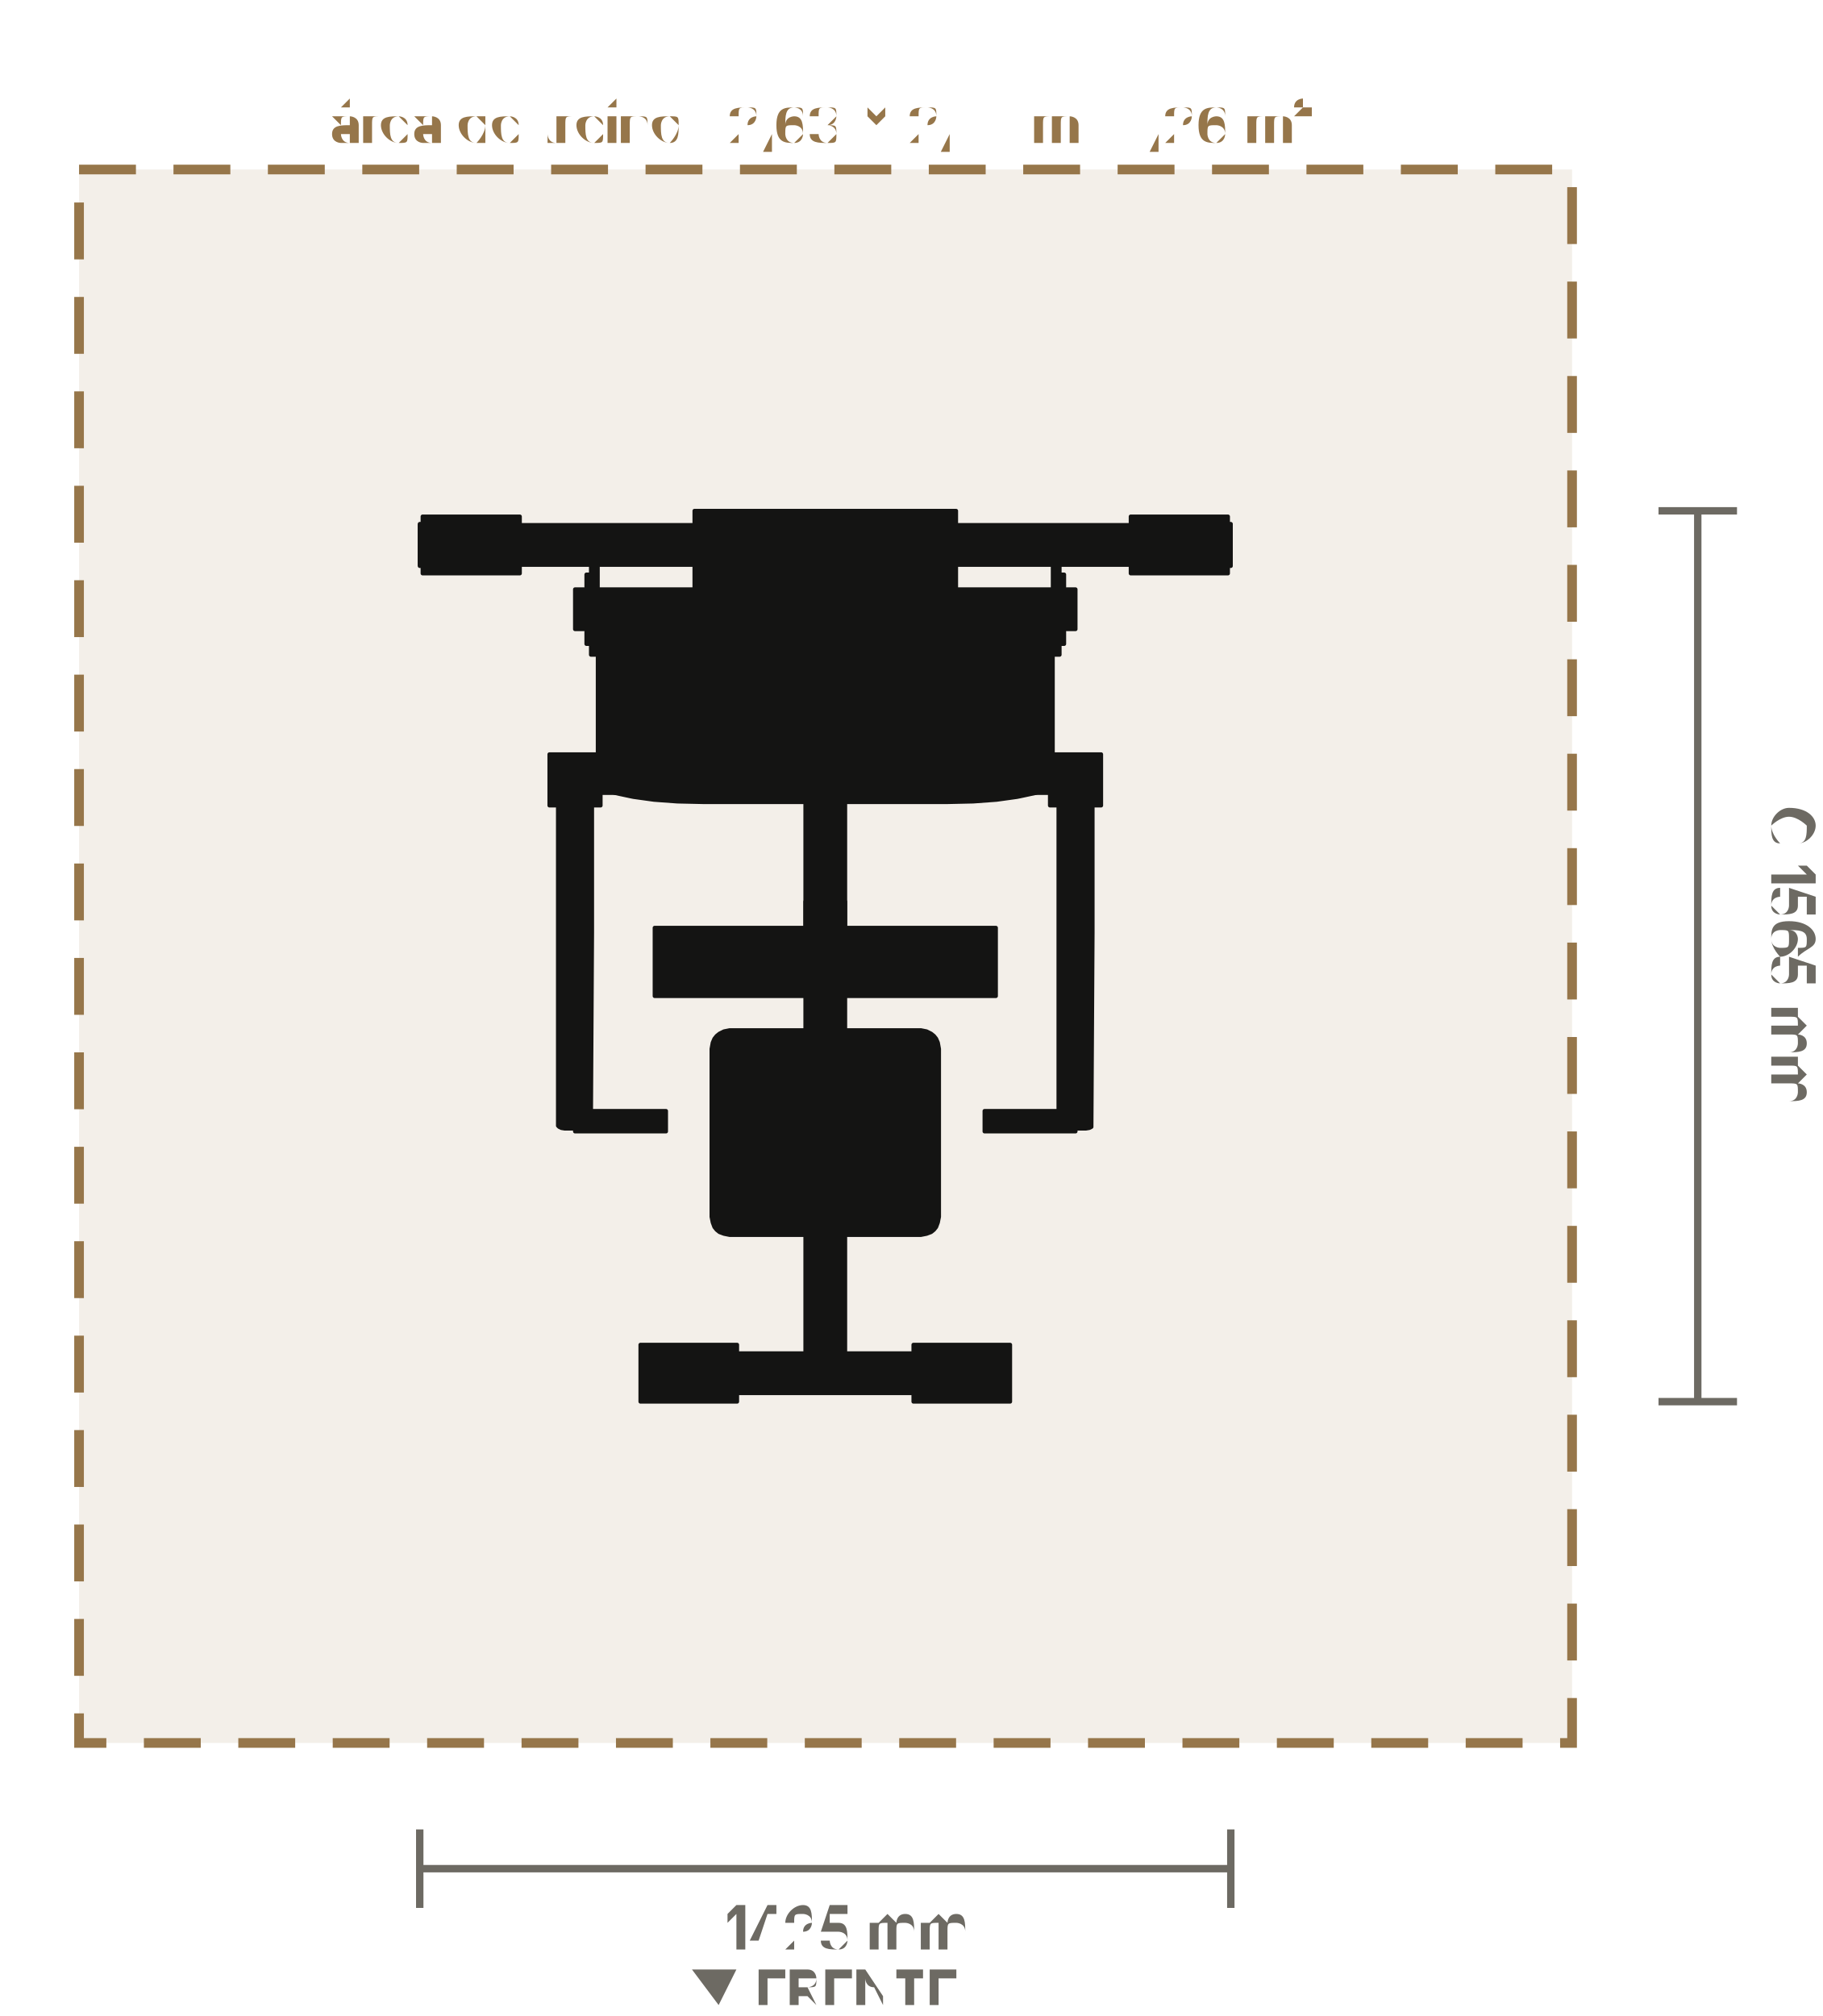
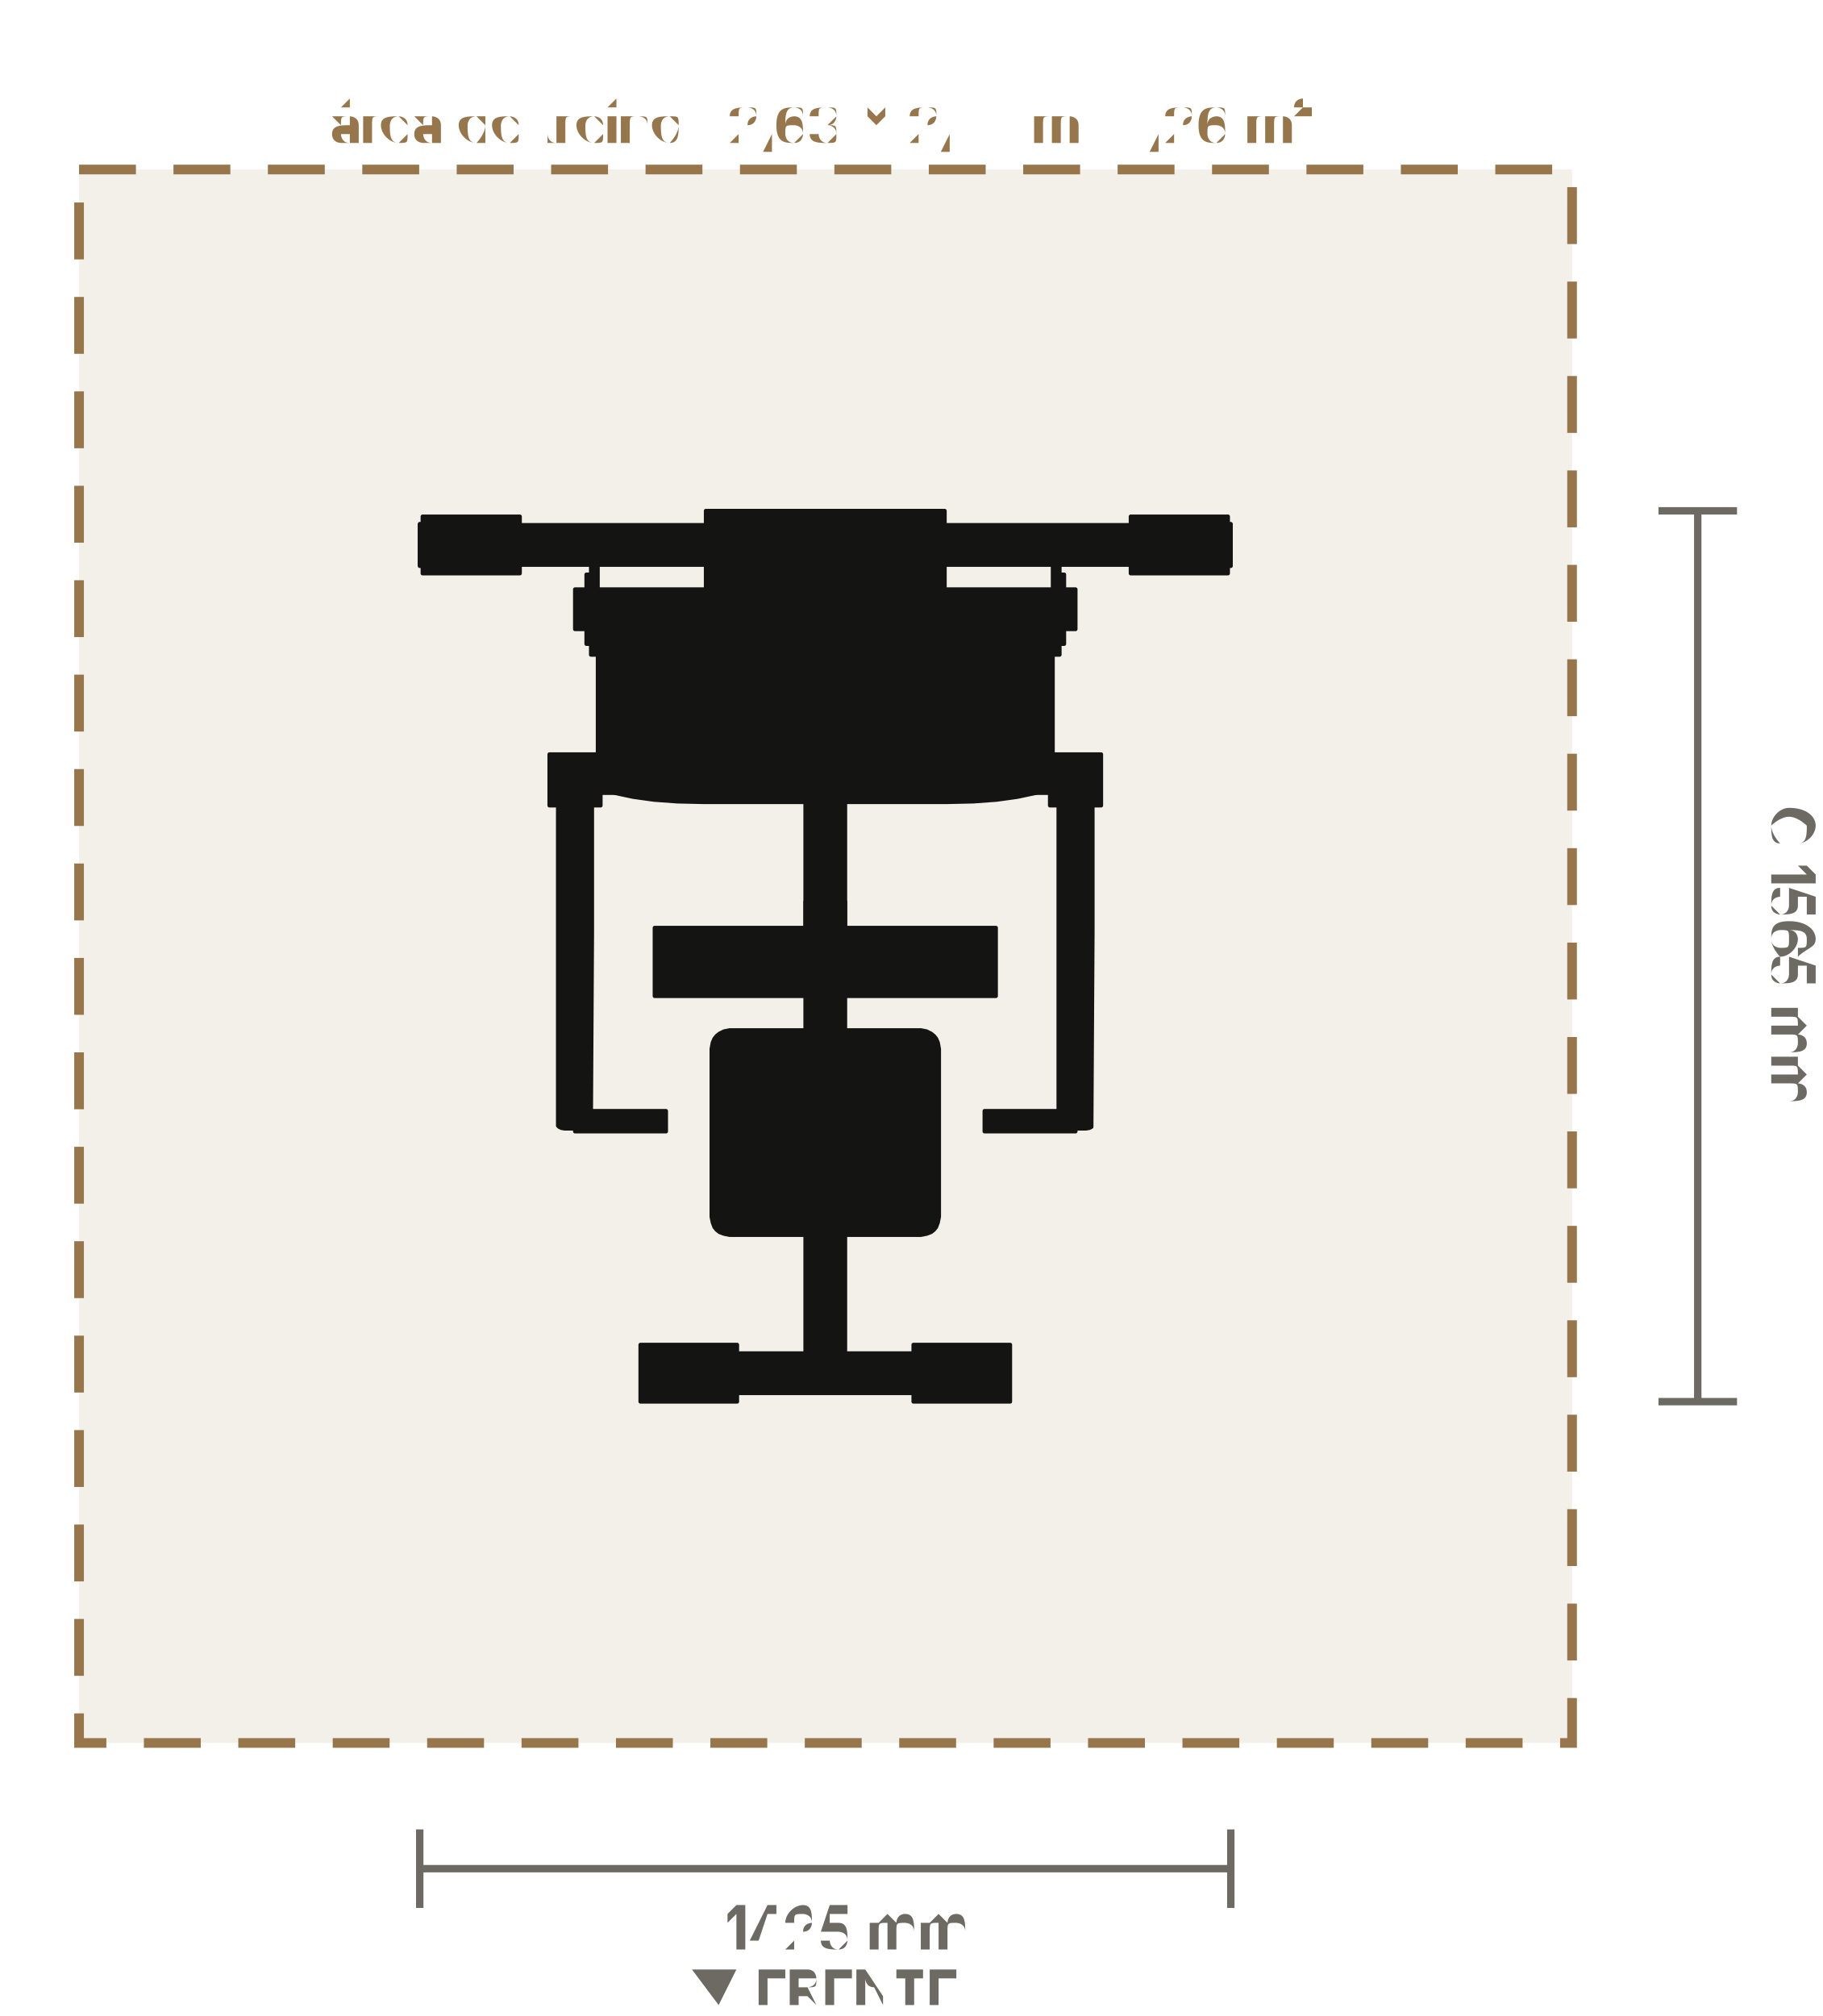
<svg xmlns="http://www.w3.org/2000/svg" viewBox="-1.451 -1.681 3.204 3.544" role="img" aria-label="Planta do Puxada Fixa (LD-B021): 1425 × 1566 mm, com 60 cm de área de treino em volta" data-equipment="LD-B021" data-unit="m">
  <rect class="eq-zone" x="-1.312" y="-1.383" width="2.625" height="2.766" style="fill:#96764a;fill-opacity:.12;stroke:#96764a;stroke-width:0.017;stroke-dasharray:0.1 0.066" />
  <text class="eq-zone-label" x="0" y="-1.433" style="font-family:Barlow,Inter,Arial,sans-serif;font-size:0.095px;fill:#96764a;text-anchor:middle">área de treino · 2,63 × 2,77 m · 7,26 m²</text>
  <g class="eq-parts">
    <polygon class="eq-part" points="-0.713,-0.758 0.713,-0.758 0.713,-0.688 -0.713,-0.688" style="fill:#141413;stroke:#141413;stroke-width:0.007;stroke-linejoin:round" />
    <polygon class="eq-part" points="-0.035,-0.723 0.035,-0.723 0.035,0.733 -0.035,0.733" style="fill:#141413;stroke:#141413;stroke-width:0.007;stroke-linejoin:round" />
    <polygon class="eq-part" points="-0.3,0.698 0.3,0.698 0.3,0.768 -0.3,0.768" style="fill:#141413;stroke:#141413;stroke-width:0.007;stroke-linejoin:round" />
    <polygon class="eq-part" points="-0.708,-0.773 -0.537,-0.773 -0.537,-0.673 -0.708,-0.673" style="fill:#141413;stroke:#141413;stroke-width:0.007;stroke-linejoin:round" />
    <polygon class="eq-part" points="-0.689,-0.723 -0.688,-0.726 -0.687,-0.729 -0.685,-0.731 -0.683,-0.733 -0.68,-0.734 -0.677,-0.734 -0.675,-0.734 -0.672,-0.733 -0.67,-0.731 -0.668,-0.729 -0.667,-0.726 -0.666,-0.723 -0.667,-0.72 -0.668,-0.718 -0.67,-0.715 -0.672,-0.714 -0.675,-0.712 -0.677,-0.712 -0.68,-0.712 -0.683,-0.714 -0.685,-0.715 -0.687,-0.718 -0.688,-0.72" style="fill:#141413;stroke:#141413;stroke-width:0.007;stroke-linejoin:round" />
    <polygon class="eq-part" points="-0.579,-0.723 -0.578,-0.726 -0.577,-0.729 -0.575,-0.731 -0.573,-0.733 -0.57,-0.734 -0.568,-0.734 -0.565,-0.734 -0.562,-0.733 -0.56,-0.731 -0.558,-0.729 -0.557,-0.726 -0.556,-0.723 -0.557,-0.72 -0.558,-0.718 -0.56,-0.715 -0.562,-0.714 -0.565,-0.712 -0.568,-0.712 -0.57,-0.712 -0.573,-0.714 -0.575,-0.715 -0.577,-0.718 -0.578,-0.72" style="fill:#141413;stroke:#141413;stroke-width:0.007;stroke-linejoin:round" />
    <polygon class="eq-part" points="-0.325,0.683 -0.155,0.683 -0.155,0.783 -0.325,0.783" style="fill:#141413;stroke:#141413;stroke-width:0.007;stroke-linejoin:round" />
    <polygon class="eq-part" points="-0.306,0.733 -0.306,0.73 -0.304,0.728 -0.303,0.725 -0.3,0.724 -0.298,0.722 -0.295,0.722 -0.292,0.722 -0.289,0.724 -0.287,0.725 -0.285,0.728 -0.284,0.73 -0.284,0.733 -0.284,0.736 -0.285,0.739 -0.287,0.741 -0.289,0.743 -0.292,0.744 -0.295,0.744 -0.298,0.744 -0.3,0.743 -0.303,0.741 -0.304,0.739 -0.306,0.736" style="fill:#141413;stroke:#141413;stroke-width:0.007;stroke-linejoin:round" />
    <polygon class="eq-part" points="-0.196,0.733 -0.196,0.73 -0.195,0.728 -0.193,0.725 -0.191,0.724 -0.188,0.722 -0.185,0.722 -0.182,0.722 -0.179,0.724 -0.177,0.725 -0.175,0.728 -0.174,0.73 -0.174,0.733 -0.174,0.736 -0.175,0.739 -0.177,0.741 -0.179,0.743 -0.182,0.744 -0.185,0.744 -0.188,0.744 -0.191,0.743 -0.193,0.741 -0.195,0.739 -0.196,0.736" style="fill:#141413;stroke:#141413;stroke-width:0.007;stroke-linejoin:round" />
    <polygon class="eq-part" points="-0.713,-0.76 -0.701,-0.76 -0.701,-0.686 -0.713,-0.686" style="fill:#141413;stroke:#141413;stroke-width:0.007;stroke-linejoin:round" />
    <polygon class="eq-part" points="-0.3,0.696 -0.288,0.696 -0.288,0.77 -0.3,0.77" style="fill:#141413;stroke:#141413;stroke-width:0.007;stroke-linejoin:round" />
    <polygon class="eq-part" points="0.537,-0.773 0.708,-0.773 0.708,-0.673 0.537,-0.673" style="fill:#141413;stroke:#141413;stroke-width:0.007;stroke-linejoin:round" />
    <polygon class="eq-part" points="0.556,-0.723 0.557,-0.726 0.558,-0.729 0.56,-0.731 0.562,-0.733 0.565,-0.734 0.568,-0.734 0.57,-0.734 0.573,-0.733 0.575,-0.731 0.577,-0.729 0.578,-0.726 0.579,-0.723 0.578,-0.72 0.577,-0.718 0.575,-0.715 0.573,-0.714 0.57,-0.712 0.568,-0.712 0.565,-0.712 0.562,-0.714 0.56,-0.715 0.558,-0.718 0.557,-0.72" style="fill:#141413;stroke:#141413;stroke-width:0.007;stroke-linejoin:round" />
    <polygon class="eq-part" points="0.666,-0.723 0.667,-0.726 0.668,-0.729 0.67,-0.731 0.672,-0.733 0.675,-0.734 0.677,-0.734 0.68,-0.734 0.683,-0.733 0.685,-0.731 0.687,-0.729 0.688,-0.726 0.689,-0.723 0.688,-0.72 0.687,-0.718 0.685,-0.715 0.683,-0.714 0.68,-0.712 0.677,-0.712 0.675,-0.712 0.672,-0.714 0.67,-0.715 0.668,-0.718 0.667,-0.72" style="fill:#141413;stroke:#141413;stroke-width:0.007;stroke-linejoin:round" />
    <polygon class="eq-part" points="0.155,0.683 0.325,0.683 0.325,0.783 0.155,0.783" style="fill:#141413;stroke:#141413;stroke-width:0.007;stroke-linejoin:round" />
    <polygon class="eq-part" points="0.174,0.733 0.174,0.73 0.175,0.728 0.177,0.725 0.179,0.724 0.182,0.722 0.185,0.722 0.188,0.722 0.191,0.724 0.193,0.725 0.195,0.728 0.196,0.73 0.196,0.733 0.196,0.736 0.195,0.739 0.193,0.741 0.191,0.743 0.188,0.744 0.185,0.744 0.182,0.744 0.179,0.743 0.177,0.741 0.175,0.739 0.174,0.736" style="fill:#141413;stroke:#141413;stroke-width:0.007;stroke-linejoin:round" />
    <polygon class="eq-part" points="0.284,0.733 0.284,0.73 0.285,0.728 0.287,0.725 0.289,0.724 0.292,0.722 0.295,0.722 0.298,0.722 0.3,0.724 0.303,0.725 0.304,0.728 0.306,0.73 0.306,0.733 0.306,0.736 0.304,0.739 0.303,0.741 0.3,0.743 0.298,0.744 0.295,0.744 0.292,0.744 0.289,0.743 0.287,0.741 0.285,0.739 0.284,0.736" style="fill:#141413;stroke:#141413;stroke-width:0.007;stroke-linejoin:round" />
    <polygon class="eq-part" points="0.701,-0.76 0.713,-0.76 0.713,-0.686 0.701,-0.686" style="fill:#141413;stroke:#141413;stroke-width:0.007;stroke-linejoin:round" />
    <polygon class="eq-part" points="0.288,0.696 0.3,0.696 0.3,0.77 0.288,0.77" style="fill:#141413;stroke:#141413;stroke-width:0.007;stroke-linejoin:round" />
-     <polygon class="eq-part" points="-0.2,-0.753 -0.17,-0.753 -0.17,-0.513 -0.2,-0.513" style="fill:#141413;stroke:#141413;stroke-width:0.007;stroke-linejoin:round" />
-     <polygon class="eq-part" points="0.17,-0.753 0.2,-0.753 0.2,-0.513 0.17,-0.513" style="fill:#141413;stroke:#141413;stroke-width:0.007;stroke-linejoin:round" />
-     <polygon class="eq-part" points="-0.2,-0.753 0.2,-0.753 0.2,-0.513 -0.2,-0.513" style="fill:#141413;stroke:#141413;stroke-width:0.007;stroke-linejoin:round" />
-     <polygon class="eq-part" points="-0.23,-0.783 0.23,-0.783 0.23,-0.483 -0.23,-0.483" style="fill:#141413;stroke:#141413;stroke-width:0.007;stroke-linejoin:round" />
-     <polygon class="eq-part" points="-0.16,-0.753 0.16,-0.753 0.16,-0.739 -0.16,-0.739" style="fill:#141413;stroke:#141413;stroke-width:0.007;stroke-linejoin:round" />
+     <polygon class="eq-part" points="-0.18,-0.753 -0.15,-0.753 -0.15,-0.513 -0.18,-0.513" style="fill:#141413;stroke:#141413;stroke-width:0.007;stroke-linejoin:round" />
+     <polygon class="eq-part" points="0.15,-0.753 0.18,-0.753 0.18,-0.513 0.15,-0.513" style="fill:#141413;stroke:#141413;stroke-width:0.007;stroke-linejoin:round" />
+     <polygon class="eq-part" points="-0.18,-0.753 0.18,-0.753 0.18,-0.513 -0.18,-0.513" style="fill:#141413;stroke:#141413;stroke-width:0.007;stroke-linejoin:round" />
+     <polygon class="eq-part" points="-0.21,-0.783 0.21,-0.783 0.21,-0.483 -0.21,-0.483" style="fill:#141413;stroke:#141413;stroke-width:0.007;stroke-linejoin:round" />
+     <polygon class="eq-part" points="-0.14,-0.753 0.14,-0.753 0.14,-0.739 -0.14,-0.739" style="fill:#141413;stroke:#141413;stroke-width:0.007;stroke-linejoin:round" />
    <polygon class="eq-part" points="-0.105,-0.739 -0.075,-0.739 -0.075,-0.729 -0.105,-0.729" style="fill:#141413;stroke:#141413;stroke-width:0.007;stroke-linejoin:round" />
    <polygon class="eq-part" points="0.075,-0.739 0.105,-0.739 0.105,-0.729 0.075,-0.729" style="fill:#141413;stroke:#141413;stroke-width:0.007;stroke-linejoin:round" />
-     <polygon class="eq-part" points="-0.2,-0.525 0,-0.525 0,-0.513 -0.2,-0.513" style="fill:#141413;stroke:#141413;stroke-width:0.007;stroke-linejoin:round" />
-     <polygon class="eq-part" points="0.07,-0.525 0.2,-0.525 0.2,-0.513 0.07,-0.513" style="fill:#141413;stroke:#141413;stroke-width:0.007;stroke-linejoin:round" />
-     <polygon class="eq-part" points="-0.17,-0.513 -0.03,-0.513 -0.03,-0.509 -0.17,-0.509" style="fill:#141413;stroke:#141413;stroke-width:0.007;stroke-linejoin:round" />
+     <polygon class="eq-part" points="-0.18,-0.525 0.02,-0.525 0.02,-0.513 -0.18,-0.513" style="fill:#141413;stroke:#141413;stroke-width:0.007;stroke-linejoin:round" />
+     <polygon class="eq-part" points="0.09,-0.525 0.18,-0.525 0.18,-0.513 0.09,-0.513" style="fill:#141413;stroke:#141413;stroke-width:0.007;stroke-linejoin:round" />
+     <polygon class="eq-part" points="-0.15,-0.513 -0.01,-0.513 -0.01,-0.509 -0.15,-0.509" style="fill:#141413;stroke:#141413;stroke-width:0.007;stroke-linejoin:round" />
    <polygon class="eq-part" points="-0.09,-0.633 -0.09,-0.636 -0.089,-0.638 -0.087,-0.64 -0.085,-0.642 -0.083,-0.643 -0.08,-0.643 -0.077,-0.643 -0.075,-0.642 -0.073,-0.64 -0.071,-0.638 -0.07,-0.636 -0.07,-0.633 -0.07,-0.63 -0.071,-0.628 -0.073,-0.626 -0.075,-0.624 -0.077,-0.623 -0.08,-0.623 -0.083,-0.623 -0.085,-0.624 -0.087,-0.626 -0.089,-0.628 -0.09,-0.63" style="fill:#141413;stroke:#141413;stroke-width:0.007;stroke-linejoin:round" />
    <polygon class="eq-part" points="0.07,-0.633 0.07,-0.636 0.071,-0.638 0.073,-0.64 0.075,-0.642 0.077,-0.643 0.08,-0.643 0.083,-0.643 0.085,-0.642 0.087,-0.64 0.089,-0.638 0.09,-0.636 0.09,-0.633 0.09,-0.63 0.089,-0.628 0.087,-0.626 0.085,-0.624 0.083,-0.623 0.08,-0.623 0.077,-0.623 0.075,-0.624 0.073,-0.626 0.071,-0.628 0.07,-0.63" style="fill:#141413;stroke:#141413;stroke-width:0.007;stroke-linejoin:round" />
    <polygon class="eq-part" points="-0.13,-0.713 0.13,-0.713 0.13,-0.553 -0.13,-0.553" style="fill:#141413;stroke:#141413;stroke-width:0.007;stroke-linejoin:round" />
    <polygon class="eq-part" points="-0.13,-0.713 0.13,-0.713 0.13,-0.553 -0.13,-0.553" style="fill:#141413;stroke:#141413;stroke-width:0.007;stroke-linejoin:round" />
    <polygon class="eq-part" points="-0.004,-0.633 -0.004,-0.634 -0.004,-0.635 -0.003,-0.636 -0.002,-0.636 -0.001,-0.637 0,-0.637 0.001,-0.637 0.002,-0.636 0.003,-0.636 0.004,-0.635 0.004,-0.634 0.004,-0.633 0.004,-0.632 0.004,-0.631 0.003,-0.63 0.002,-0.629 0.001,-0.629 0,-0.629 -0.001,-0.629 -0.002,-0.629 -0.003,-0.63 -0.004,-0.631 -0.004,-0.632" style="fill:#141413;stroke:#141413;stroke-width:0.007;stroke-linejoin:round" />
    <polygon class="eq-part" points="-0.12,-0.698 0.12,-0.698 0.12,-0.568 -0.12,-0.568" style="fill:#141413;stroke:#141413;stroke-width:0.007;stroke-linejoin:round" />
    <polygon class="eq-part" points="-0.12,-0.698 0.12,-0.698 0.12,-0.568 -0.12,-0.568" style="fill:#141413;stroke:#141413;stroke-width:0.007;stroke-linejoin:round" />
    <polygon class="eq-part" points="-0.12,-0.698 0.12,-0.698 0.12,-0.568 -0.12,-0.568" style="fill:#141413;stroke:#141413;stroke-width:0.007;stroke-linejoin:round" />
    <polygon class="eq-part" points="-0.12,-0.698 0.12,-0.698 0.12,-0.568 -0.12,-0.568" style="fill:#141413;stroke:#141413;stroke-width:0.007;stroke-linejoin:round" />
    <polygon class="eq-part" points="-0.12,-0.698 0.12,-0.698 0.12,-0.568 -0.12,-0.568" style="fill:#141413;stroke:#141413;stroke-width:0.007;stroke-linejoin:round" />
    <polygon class="eq-part" points="-0.12,-0.698 0.12,-0.698 0.12,-0.568 -0.12,-0.568" style="fill:#141413;stroke:#141413;stroke-width:0.007;stroke-linejoin:round" />
    <polygon class="eq-part" points="-0.12,-0.698 0.12,-0.698 0.12,-0.568 -0.12,-0.568" style="fill:#141413;stroke:#141413;stroke-width:0.007;stroke-linejoin:round" />
    <polygon class="eq-part" points="-0.12,-0.698 0.12,-0.698 0.12,-0.568 -0.12,-0.568" style="fill:#141413;stroke:#141413;stroke-width:0.007;stroke-linejoin:round" />
    <polygon class="eq-part" points="-0.12,-0.698 0.12,-0.698 0.12,-0.568 -0.12,-0.568" style="fill:#141413;stroke:#141413;stroke-width:0.007;stroke-linejoin:round" />
    <polygon class="eq-part" points="-0.12,-0.698 0.12,-0.698 0.12,-0.568 -0.12,-0.568" style="fill:#141413;stroke:#141413;stroke-width:0.007;stroke-linejoin:round" />
    <polygon class="eq-part" points="-0.12,-0.698 0.12,-0.698 0.12,-0.568 -0.12,-0.568" style="fill:#141413;stroke:#141413;stroke-width:0.007;stroke-linejoin:round" />
    <polygon class="eq-part" points="-0.12,-0.698 0.12,-0.698 0.12,-0.568 -0.12,-0.568" style="fill:#141413;stroke:#141413;stroke-width:0.007;stroke-linejoin:round" />
    <polygon class="eq-part" points="-0.12,-0.698 0.12,-0.698 0.12,-0.568 -0.12,-0.568" style="fill:#141413;stroke:#141413;stroke-width:0.007;stroke-linejoin:round" />
    <polygon class="eq-part" points="-0.12,-0.698 0.12,-0.698 0.12,-0.568 -0.12,-0.568" style="fill:#141413;stroke:#141413;stroke-width:0.007;stroke-linejoin:round" />
    <polygon class="eq-part" points="-0.12,-0.698 0.12,-0.698 0.12,-0.568 -0.12,-0.568" style="fill:#141413;stroke:#141413;stroke-width:0.007;stroke-linejoin:round" />
    <polygon class="eq-part" points="-0.006,-0.633 -0.006,-0.635 -0.005,-0.636 -0.004,-0.637 -0.003,-0.638 -0.002,-0.639 0,-0.639 0.002,-0.639 0.003,-0.638 0.004,-0.637 0.005,-0.636 0.006,-0.635 0.006,-0.633 0.006,-0.631 0.005,-0.63 0.004,-0.629 0.003,-0.628 0.002,-0.627 0,-0.627 -0.002,-0.627 -0.003,-0.628 -0.004,-0.629 -0.005,-0.63 -0.006,-0.631" style="fill:#141413;stroke:#141413;stroke-width:0.007;stroke-linejoin:round" />
    <polygon class="eq-part" points="-0.006,-0.588 0.006,-0.588 0.006,-0.518 -0.006,-0.518" style="fill:#141413;stroke:#141413;stroke-width:0.007;stroke-linejoin:round" />
-     <polygon class="eq-part" points="-0.17,-0.753 0.17,-0.753 0.17,-0.741 -0.17,-0.741" style="fill:#141413;stroke:#141413;stroke-width:0.007;stroke-linejoin:round" />
+     <polygon class="eq-part" points="-0.15,-0.753 0.15,-0.753 0.15,-0.741 -0.15,-0.741" style="fill:#141413;stroke:#141413;stroke-width:0.007;stroke-linejoin:round" />
    <polygon class="eq-part" points="-0.035,0.287 -0.035,0.284 -0.033,0.281 -0.032,0.279 -0.029,0.277 -0.026,0.276 -0.023,0.275 0.023,0.275 0.026,0.276 0.029,0.277 0.032,0.279 0.033,0.281 0.035,0.284 0.035,0.287 0.035,0.333 0.035,0.336 0.033,0.339 0.032,0.342 0.029,0.344 0.026,0.345 0.023,0.345 -0.023,0.345 -0.026,0.345 -0.029,0.344 -0.032,0.342 -0.033,0.339 -0.035,0.336 -0.035,0.333" style="fill:#141413;stroke:#141413;stroke-width:0.007;stroke-linejoin:round" />
    <polygon class="eq-part" points="-0.047,0.333 -0.047,0.288 -0.035,0.288 -0.035,0.333" style="fill:#141413;stroke:#141413;stroke-width:0.007;stroke-linejoin:round" />
    <polygon class="eq-part" points="-0.117,0.31 -0.117,0.308 -0.117,0.307 -0.117,0.305 -0.116,0.304 -0.116,0.303 -0.115,0.303 -0.035,0.303 -0.034,0.303 -0.034,0.304 -0.033,0.305 -0.033,0.307 -0.033,0.308 -0.033,0.31 -0.033,0.312 -0.033,0.314 -0.033,0.315 -0.034,0.316 -0.034,0.317 -0.035,0.317 -0.115,0.317 -0.116,0.317 -0.116,0.316 -0.117,0.315 -0.117,0.314 -0.117,0.312" style="fill:#141413;stroke:#141413;stroke-width:0.007;stroke-linejoin:round" />
    <polygon class="eq-part" points="-0.2,0.458 -0.2,0.163 -0.198,0.152 -0.195,0.145 -0.191,0.14 -0.186,0.136 -0.178,0.132 -0.168,0.13 0.168,0.13 0.178,0.132 0.186,0.136 0.191,0.14 0.195,0.145 0.198,0.152 0.2,0.163 0.2,0.458 0.198,0.468 0.195,0.476 0.191,0.481 0.186,0.485 0.178,0.488 0.168,0.49 -0.168,0.49 -0.178,0.488 -0.186,0.485 -0.191,0.481 -0.195,0.476 -0.198,0.468" style="fill:#141413;stroke:#141413;stroke-width:0.007;stroke-linejoin:round" />
    <polygon class="eq-part" points="-0.035,-0.033 -0.035,-0.047 -0.035,-0.096 -0.033,-0.099 -0.032,-0.101 -0.029,-0.103 -0.026,-0.104 -0.023,-0.105 0.023,-0.105 0.026,-0.104 0.029,-0.103 0.032,-0.101 0.033,-0.099 0.035,-0.096 0.035,-0.093 0.035,-0.047 0.035,-0.033 0.035,0.016 0.033,0.019 0.032,0.021 0.029,0.023 0.026,0.025 0.023,0.025 -0.023,0.025 -0.026,0.025 -0.029,0.023 -0.032,0.021 -0.033,0.019 -0.035,0.016 -0.035,0.013" style="fill:#141413;stroke:#141413;stroke-width:0.007;stroke-linejoin:round" />
    <polygon class="eq-part" points="-0.3,-0.05 0.3,-0.05 0.3,0.07 -0.3,0.07" style="fill:#141413;stroke:#141413;stroke-width:0.007;stroke-linejoin:round" />
    <polygon class="eq-part" points="-0.485,-0.355 -0.395,-0.355 -0.395,-0.265 -0.485,-0.265" style="fill:#141413;stroke:#141413;stroke-width:0.007;stroke-linejoin:round" />
    <polygon class="eq-part" points="-0.47,-0.042 -0.47,-0.308 -0.468,-0.312 -0.464,-0.313 -0.458,-0.313 -0.422,-0.313 -0.416,-0.313 -0.412,-0.312 -0.41,-0.312 -0.41,-0.308 -0.41,-0.042 -0.412,0.3 -0.416,0.302 -0.422,0.303 -0.458,0.303 -0.464,0.302 -0.468,0.3 -0.47,0.298" style="fill:#141413;stroke:#141413;stroke-width:0.007;stroke-linejoin:round" />
    <polygon class="eq-part" points="-0.44,0.272 -0.28,0.272 -0.28,0.308 -0.44,0.308" style="fill:#141413;stroke:#141413;stroke-width:0.007;stroke-linejoin:round" />
    <polygon class="eq-part" points="0.395,-0.355 0.485,-0.355 0.485,-0.265 0.395,-0.265" style="fill:#141413;stroke:#141413;stroke-width:0.007;stroke-linejoin:round" />
    <polygon class="eq-part" points="0.41,-0.042 0.41,-0.308 0.412,-0.312 0.416,-0.313 0.422,-0.313 0.458,-0.313 0.464,-0.313 0.468,-0.312 0.47,-0.312 0.47,-0.308 0.47,-0.042 0.468,0.3 0.464,0.302 0.458,0.303 0.422,0.303 0.416,0.302 0.412,0.3 0.41,0.298" style="fill:#141413;stroke:#141413;stroke-width:0.007;stroke-linejoin:round" />
    <polygon class="eq-part" points="0.28,0.272 0.44,0.272 0.44,0.308 0.28,0.308" style="fill:#141413;stroke:#141413;stroke-width:0.007;stroke-linejoin:round" />
    <polygon class="eq-part" points="-0.4,-0.632 -0.398,-0.638 -0.394,-0.643 -0.388,-0.644 0.388,-0.644 0.394,-0.643 0.398,-0.638 0.4,-0.632 0.4,-0.587 0.4,-0.313 0.398,-0.307 0.392,-0.299 0.388,-0.295 0.37,-0.287 0.342,-0.281 0.337,-0.28 0.301,-0.275 0.26,-0.272 0.215,-0.271 -0.215,-0.271 -0.26,-0.272 -0.301,-0.275 -0.337,-0.28 -0.342,-0.281 -0.37,-0.287 -0.388,-0.295 -0.392,-0.299 -0.398,-0.307 -0.4,-0.313 -0.4,-0.587" style="fill:#141413;stroke:#141413;stroke-width:0.007;stroke-linejoin:round" />
    <polygon class="eq-part" points="-0.03,-0.315 -0.03,-0.628 -0.03,-0.639 -0.028,-0.64 -0.026,-0.641 -0.024,-0.641 -0.021,-0.642 -0.018,-0.642 0.018,-0.642 0.021,-0.642 0.024,-0.641 0.026,-0.641 0.028,-0.64 0.03,-0.639 0.03,-0.638 0.03,-0.628 0.03,-0.315 0.03,-0.304 0.028,-0.303 0.026,-0.302 0.024,-0.301 0.021,-0.301 0.018,-0.301 -0.018,-0.301 -0.021,-0.301 -0.024,-0.301 -0.026,-0.302 -0.028,-0.303 -0.03,-0.304 -0.03,-0.304" style="fill:#141413;stroke:#141413;stroke-width:0.007;stroke-linejoin:round" />
    <polygon class="eq-part" points="-0.41,-0.332 -0.365,-0.332 -0.365,-0.287 -0.41,-0.287" style="fill:#141413;stroke:#141413;stroke-width:0.007;stroke-linejoin:round" />
    <polygon class="eq-part" points="0.365,-0.332 0.41,-0.332 0.41,-0.287 0.365,-0.287" style="fill:#141413;stroke:#141413;stroke-width:0.007;stroke-linejoin:round" />
    <polygon class="eq-part" points="-0.44,-0.645 0.44,-0.645 0.44,-0.575 -0.44,-0.575" style="fill:#141413;stroke:#141413;stroke-width:0.007;stroke-linejoin:round" />
    <polygon class="eq-part" points="-0.412,-0.69 -0.4,-0.69 -0.4,-0.53 -0.412,-0.53" style="fill:#141413;stroke:#141413;stroke-width:0.007;stroke-linejoin:round" />
    <polygon class="eq-part" points="-0.42,-0.571 -0.412,-0.571 -0.412,-0.549 -0.42,-0.549" style="fill:#141413;stroke:#141413;stroke-width:0.007;stroke-linejoin:round" />
    <polygon class="eq-part" points="-0.42,-0.671 -0.412,-0.671 -0.412,-0.649 -0.42,-0.649" style="fill:#141413;stroke:#141413;stroke-width:0.007;stroke-linejoin:round" />
    <polygon class="eq-part" points="0.4,-0.69 0.412,-0.69 0.412,-0.53 0.4,-0.53" style="fill:#141413;stroke:#141413;stroke-width:0.007;stroke-linejoin:round" />
    <polygon class="eq-part" points="0.412,-0.571 0.42,-0.571 0.42,-0.549 0.412,-0.549" style="fill:#141413;stroke:#141413;stroke-width:0.007;stroke-linejoin:round" />
    <polygon class="eq-part" points="0.412,-0.671 0.42,-0.671 0.42,-0.649 0.412,-0.649" style="fill:#141413;stroke:#141413;stroke-width:0.007;stroke-linejoin:round" />
  </g>
  <line class="eq-dim" x1="-0.713" y1="1.604" x2="0.713" y2="1.604" style="stroke:#6d6a63;stroke-width:0.013" />
  <line class="eq-dim" x1="-0.713" y1="1.535" x2="-0.713" y2="1.673" style="stroke:#6d6a63;stroke-width:0.013" />
  <line class="eq-dim" x1="0.713" y1="1.535" x2="0.713" y2="1.673" style="stroke:#6d6a63;stroke-width:0.013" />
  <text class="eq-text" x="0" y="1.744" style="font-family:Barlow,Inter,Arial,sans-serif;font-size:0.1px;fill:#6d6a63;text-anchor:middle">L 1425 mm</text>
  <line class="eq-dim" x1="1.534" y1="-0.783" x2="1.534" y2="0.783" style="stroke:#6d6a63;stroke-width:0.013" />
  <line class="eq-dim" x1="1.465" y1="-0.783" x2="1.603" y2="-0.783" style="stroke:#6d6a63;stroke-width:0.013" />
  <line class="eq-dim" x1="1.465" y1="0.783" x2="1.603" y2="0.783" style="stroke:#6d6a63;stroke-width:0.013" />
  <text class="eq-text" x="1.663" y="0" transform="rotate(90 1.6632 0)" style="font-family:Barlow,Inter,Arial,sans-serif;font-size:0.1px;fill:#6d6a63;text-anchor:middle">C 1565 mm</text>
  <text class="eq-text" x="0" y="1.843" style="font-family:Barlow,Inter,Arial,sans-serif;font-size:0.1px;fill:#6d6a63;text-anchor:middle;font-size:0.08px;letter-spacing:.1em">▼ FRENTE</text>
</svg>
